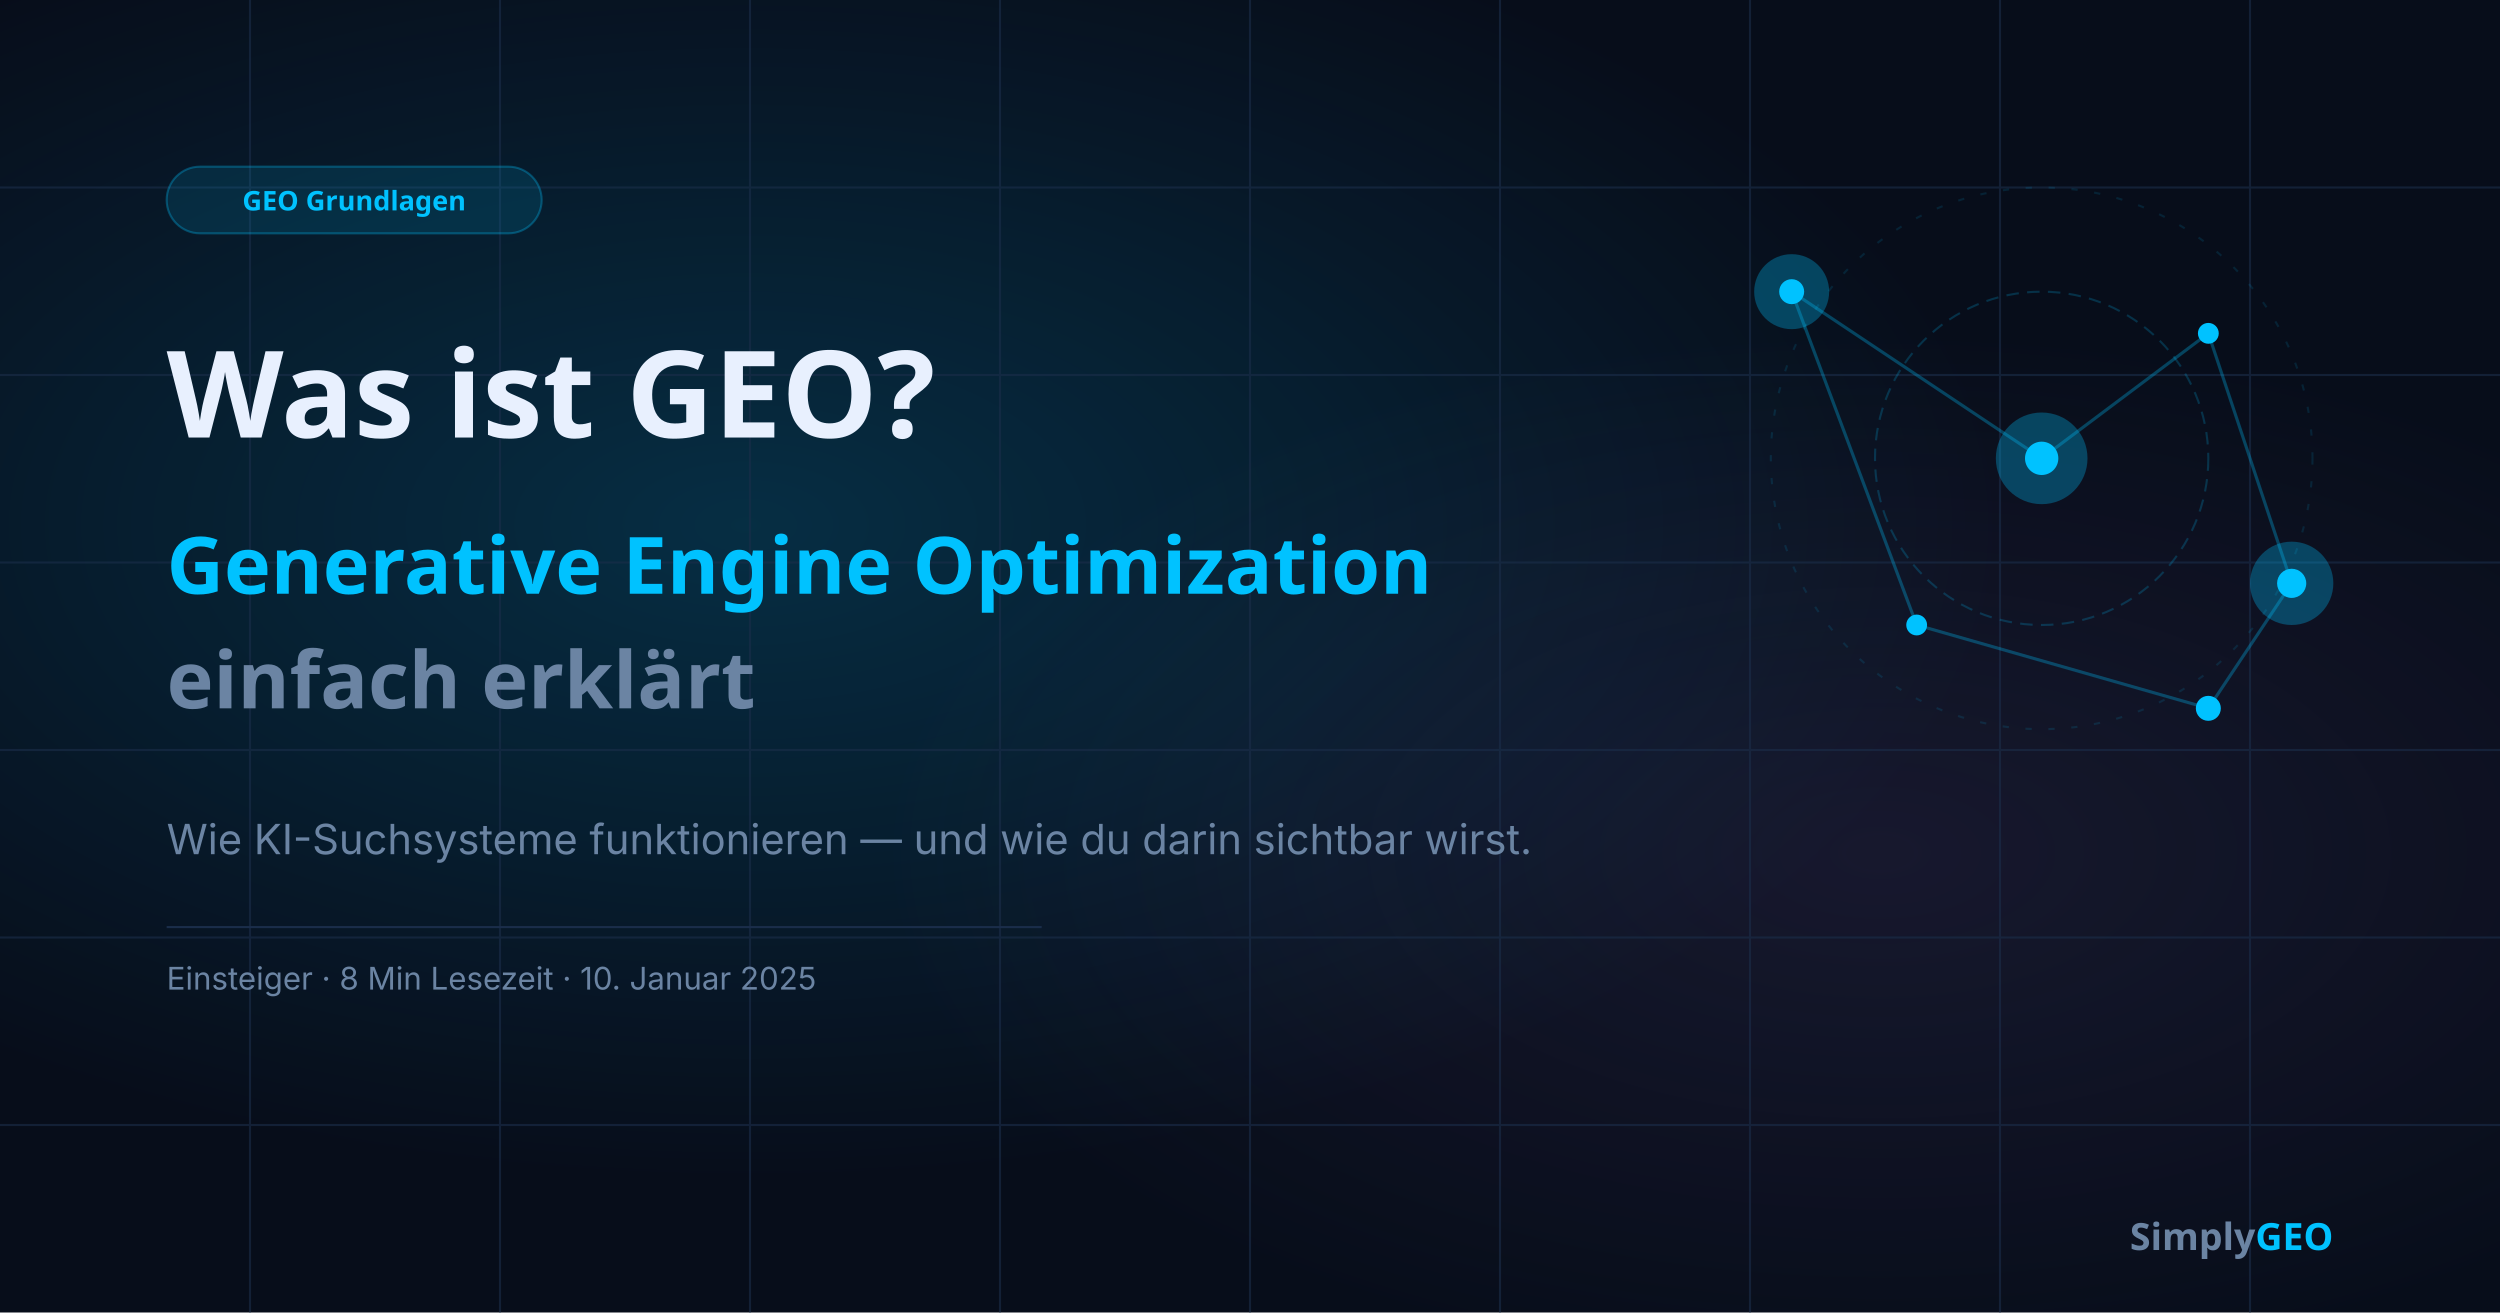
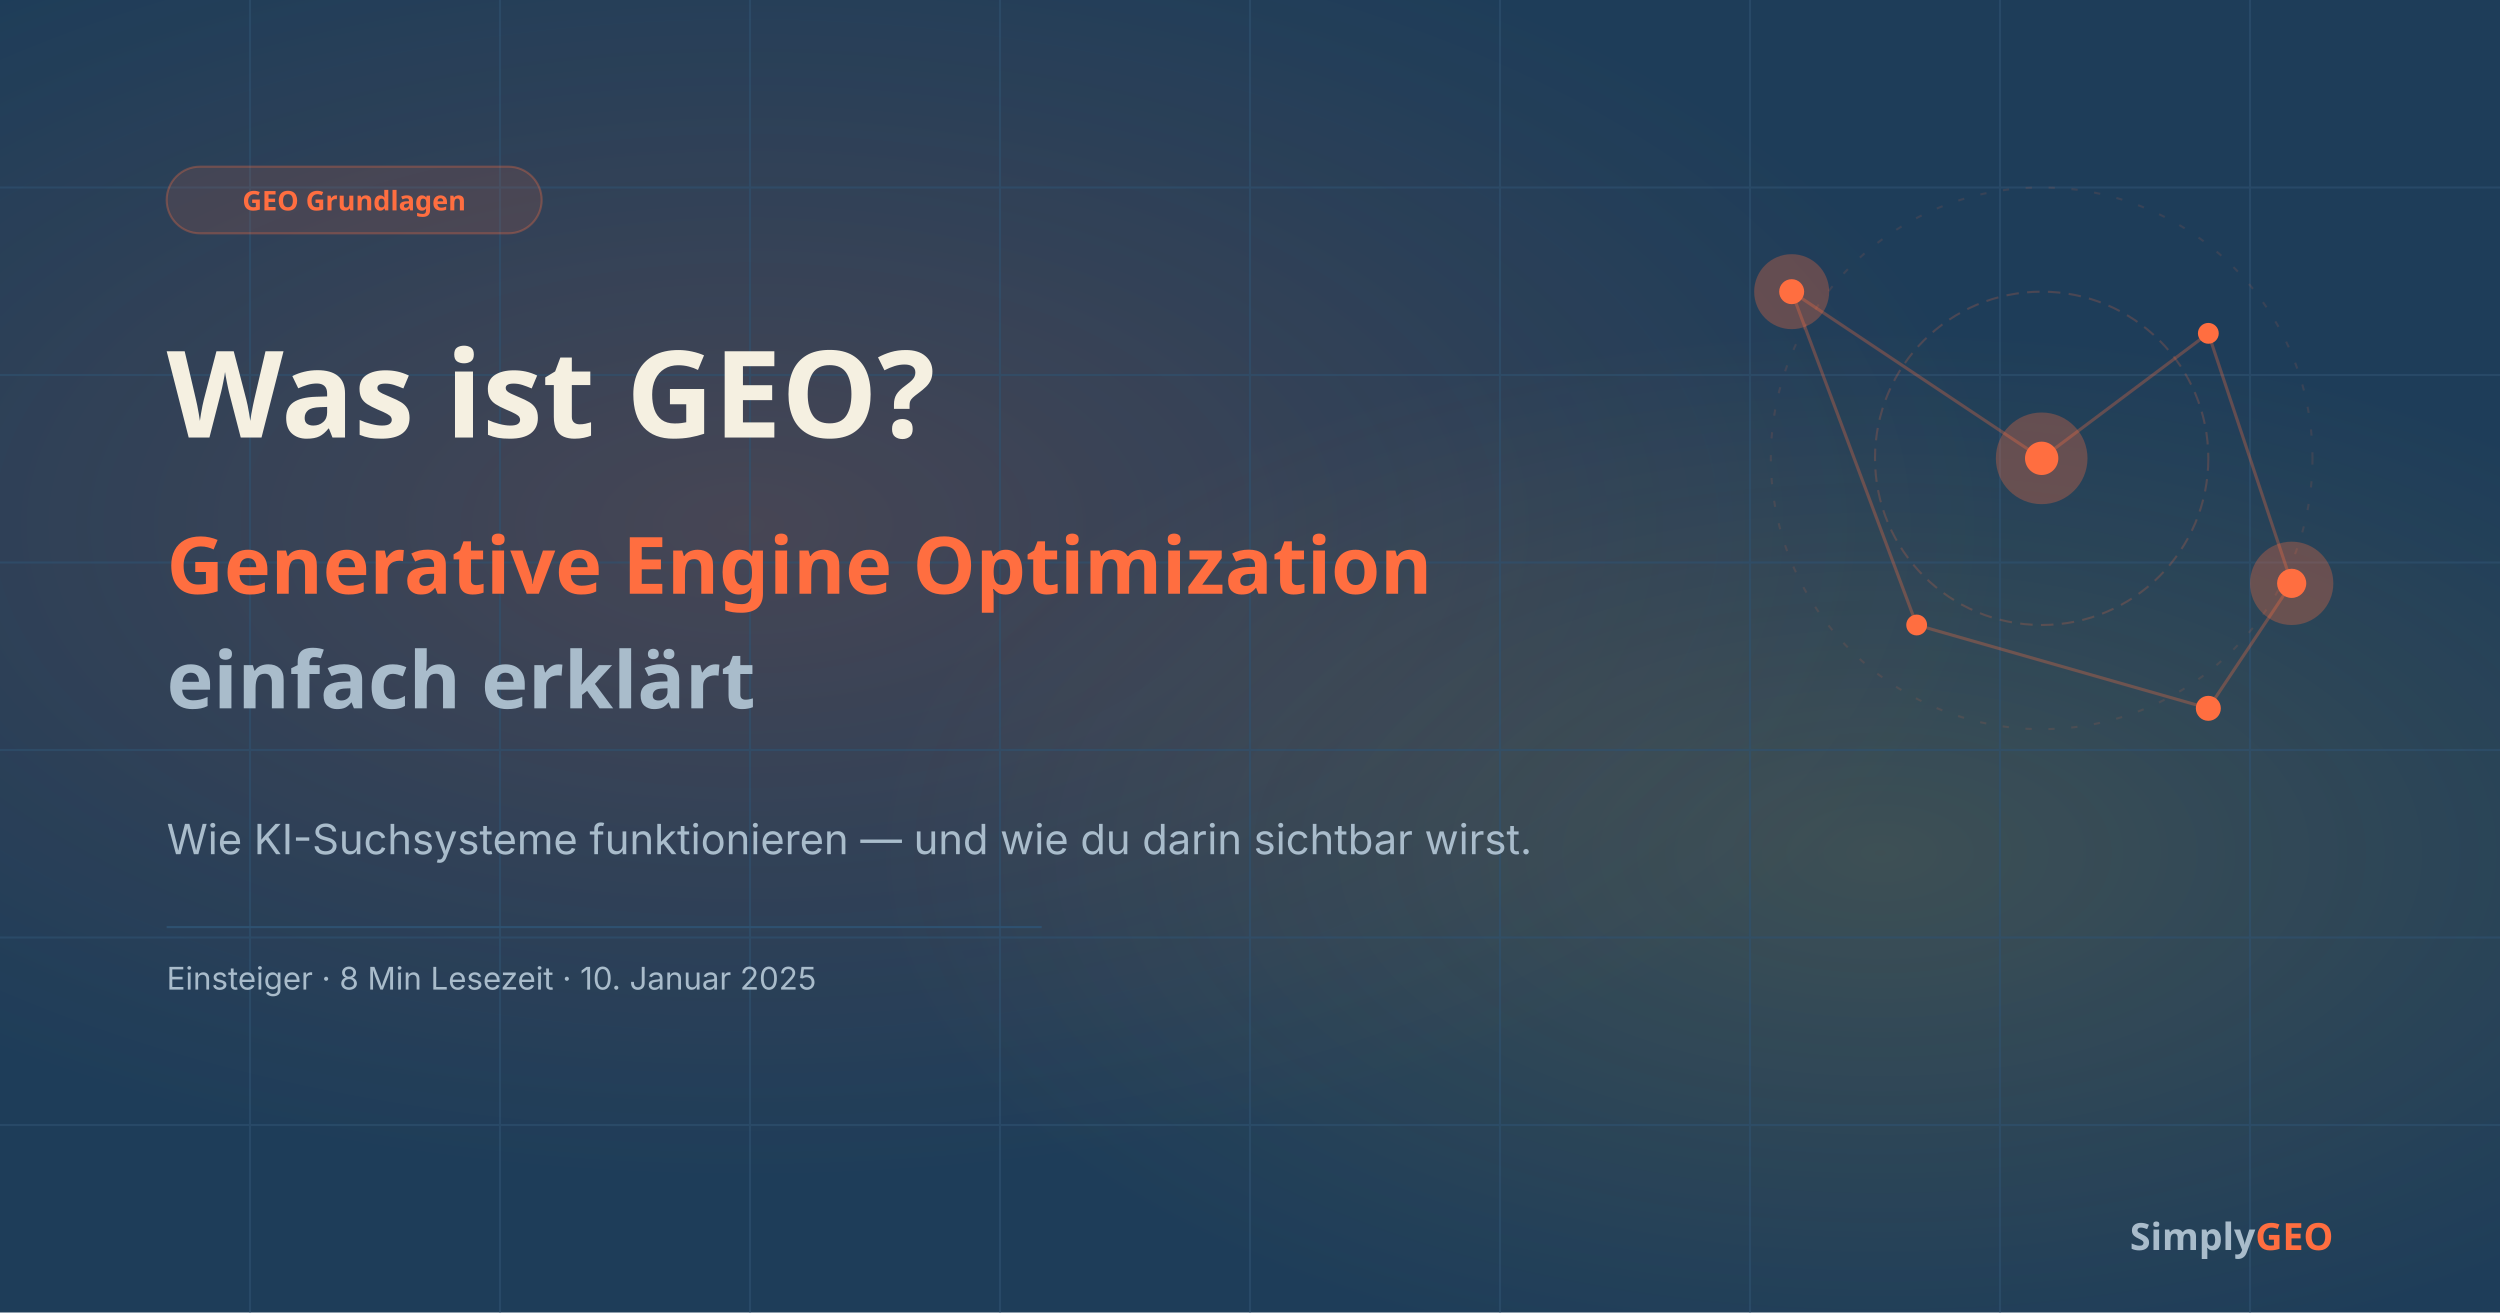
<svg xmlns="http://www.w3.org/2000/svg" viewBox="0 0 1200 630" width="1200" height="630">
  <defs>
    <radialGradient id="glow1" cx="30%" cy="40%" r="50%">
-       <stop offset="0%" stop-color="#00c2ff" stop-opacity="0.18" />
-       <stop offset="100%" stop-color="#00c2ff" stop-opacity="0" />
+       <stop offset="0%" stop-color="#ff6e40" stop-opacity="0.18" />
+       <stop offset="100%" stop-color="#ff6e40" stop-opacity="0" />
    </radialGradient>
    <radialGradient id="glow2" cx="75%" cy="65%" r="40%">
-       <stop offset="0%" stop-color="#7b5ea7" stop-opacity="0.14" />
-       <stop offset="100%" stop-color="#7b5ea7" stop-opacity="0" />
+       <stop offset="0%" stop-color="#ffc13b" stop-opacity="0.14" />
+       <stop offset="100%" stop-color="#ffc13b" stop-opacity="0" />
    </radialGradient>
  </defs>
-   <rect width="1200" height="630" fill="#070d1a" />
+   <rect width="1200" height="630" fill="#1e3d59" />
  <rect width="1200" height="630" fill="url(#glow1)" />
  <rect width="1200" height="630" fill="url(#glow2)" />
-   <g stroke="#1a2d4a" stroke-width="1" opacity="0.6">
+   <g stroke="#2e5170" stroke-width="1" opacity="0.6">
    <line x1="0" y1="90" x2="1200" y2="90" />
    <line x1="0" y1="180" x2="1200" y2="180" />
    <line x1="0" y1="270" x2="1200" y2="270" />
    <line x1="0" y1="360" x2="1200" y2="360" />
    <line x1="0" y1="450" x2="1200" y2="450" />
    <line x1="0" y1="540" x2="1200" y2="540" />
    <line x1="120" y1="0" x2="120" y2="630" />
    <line x1="240" y1="0" x2="240" y2="630" />
    <line x1="360" y1="0" x2="360" y2="630" />
    <line x1="480" y1="0" x2="480" y2="630" />
    <line x1="600" y1="0" x2="600" y2="630" />
    <line x1="720" y1="0" x2="720" y2="630" />
    <line x1="840" y1="0" x2="840" y2="630" />
    <line x1="960" y1="0" x2="960" y2="630" />
    <line x1="1080" y1="0" x2="1080" y2="630" />
  </g>
-   <g stroke="#00c2ff" stroke-width="1.5" opacity="0.3">
+   <g stroke="#ff6e40" stroke-width="1.5" opacity="0.3">
    <line x1="860" y1="140" x2="980" y2="220" />
    <line x1="980" y1="220" x2="1060" y2="160" />
    <line x1="1060" y1="160" x2="1100" y2="280" />
    <line x1="860" y1="140" x2="920" y2="300" />
    <line x1="920" y1="300" x2="1060" y2="340" />
    <line x1="1060" y1="340" x2="1100" y2="280" />
  </g>
-   <g fill="#00c2ff">
+   <g fill="#ff6e40">
    <circle cx="860" cy="140" r="6" />
    <circle cx="980" cy="220" r="8" />
    <circle cx="1060" cy="160" r="5" />
    <circle cx="1100" cy="280" r="7" />
    <circle cx="920" cy="300" r="5" />
    <circle cx="1060" cy="340" r="6" />
  </g>
-   <g fill="#00c2ff" opacity="0.3">
+   <g fill="#ff6e40" opacity="0.3">
    <circle cx="860" cy="140" r="18" />
    <circle cx="980" cy="220" r="22" />
    <circle cx="1100" cy="280" r="20" />
  </g>
-   <circle cx="980" cy="220" r="80" fill="none" stroke="#00c2ff" stroke-width="1" stroke-dasharray="6 4" opacity="0.2" />
-   <circle cx="980" cy="220" r="130" fill="none" stroke="#00c2ff" stroke-width="1" stroke-dasharray="3 8" opacity="0.12" />
-   <rect x="80" y="80" width="180" height="32" rx="16" fill="#00c2ff" fill-opacity="0.12" stroke="#00c2ff" stroke-opacity="0.3" stroke-width="1" />
-   <text x="170" y="101" text-anchor="middle" font-family="Space Grotesk, sans-serif" font-size="13" font-weight="600" fill="#00c2ff">GEO Grundlagen</text>
-   <text x="80" y="210" font-family="Space Grotesk, sans-serif" font-size="58" font-weight="700" fill="#e8f0fe">Was ist GEO?</text>
-   <text x="80" y="285" font-family="Space Grotesk, sans-serif" font-size="38" font-weight="600" fill="#00c2ff">Generative Engine Optimization</text>
-   <text x="80" y="340" font-family="Space Grotesk, sans-serif" font-size="38" font-weight="600" fill="#6b84a3">einfach erklärt</text>
-   <text x="80" y="410" font-family="Inter, sans-serif" font-size="20" fill="#6b84a3">Wie KI-Suchsysteme funktionieren — und wie du darin sichtbar wirst.</text>
-   <line x1="80" y1="445" x2="500" y2="445" stroke="#1a2d4a" stroke-width="1" />
-   <text x="80" y="475" font-family="Inter, sans-serif" font-size="15" fill="#6b84a3">Einsteiger · 8 Min Lesezeit · 10. Januar 2025</text>
-   <text x="1120" y="600" text-anchor="end" font-family="Space Grotesk, sans-serif" font-size="18" font-weight="700" fill="#6b84a3">Simply<tspan fill="#00c2ff">GEO</tspan>
+   <circle cx="980" cy="220" r="80" fill="none" stroke="#ff6e40" stroke-width="1" stroke-dasharray="6 4" opacity="0.2" />
+   <circle cx="980" cy="220" r="130" fill="none" stroke="#ff6e40" stroke-width="1" stroke-dasharray="3 8" opacity="0.12" />
+   <rect x="80" y="80" width="180" height="32" rx="16" fill="#ff6e40" fill-opacity="0.12" stroke="#ff6e40" stroke-opacity="0.3" stroke-width="1" />
+   <text x="170" y="101" text-anchor="middle" font-family="Space Grotesk, sans-serif" font-size="13" font-weight="600" fill="#ff6e40">GEO Grundlagen</text>
+   <text x="80" y="210" font-family="Space Grotesk, sans-serif" font-size="58" font-weight="700" fill="#f5f0e1">Was ist GEO?</text>
+   <text x="80" y="285" font-family="Space Grotesk, sans-serif" font-size="38" font-weight="600" fill="#ff6e40">Generative Engine Optimization</text>
+   <text x="80" y="340" font-family="Space Grotesk, sans-serif" font-size="38" font-weight="600" fill="#a9bccb">einfach erklärt</text>
+   <text x="80" y="410" font-family="Inter, sans-serif" font-size="20" fill="#a9bccb">Wie KI-Suchsysteme funktionieren — und wie du darin sichtbar wirst.</text>
+   <line x1="80" y1="445" x2="500" y2="445" stroke="#2e5170" stroke-width="1" />
+   <text x="80" y="475" font-family="Inter, sans-serif" font-size="15" fill="#a9bccb">Einsteiger · 8 Min Lesezeit · 10. Januar 2025</text>
+   <text x="1120" y="600" text-anchor="end" font-family="Space Grotesk, sans-serif" font-size="18" font-weight="700" fill="#a9bccb">Simply<tspan fill="#ff6e40">GEO</tspan>
  </text>
</svg>
